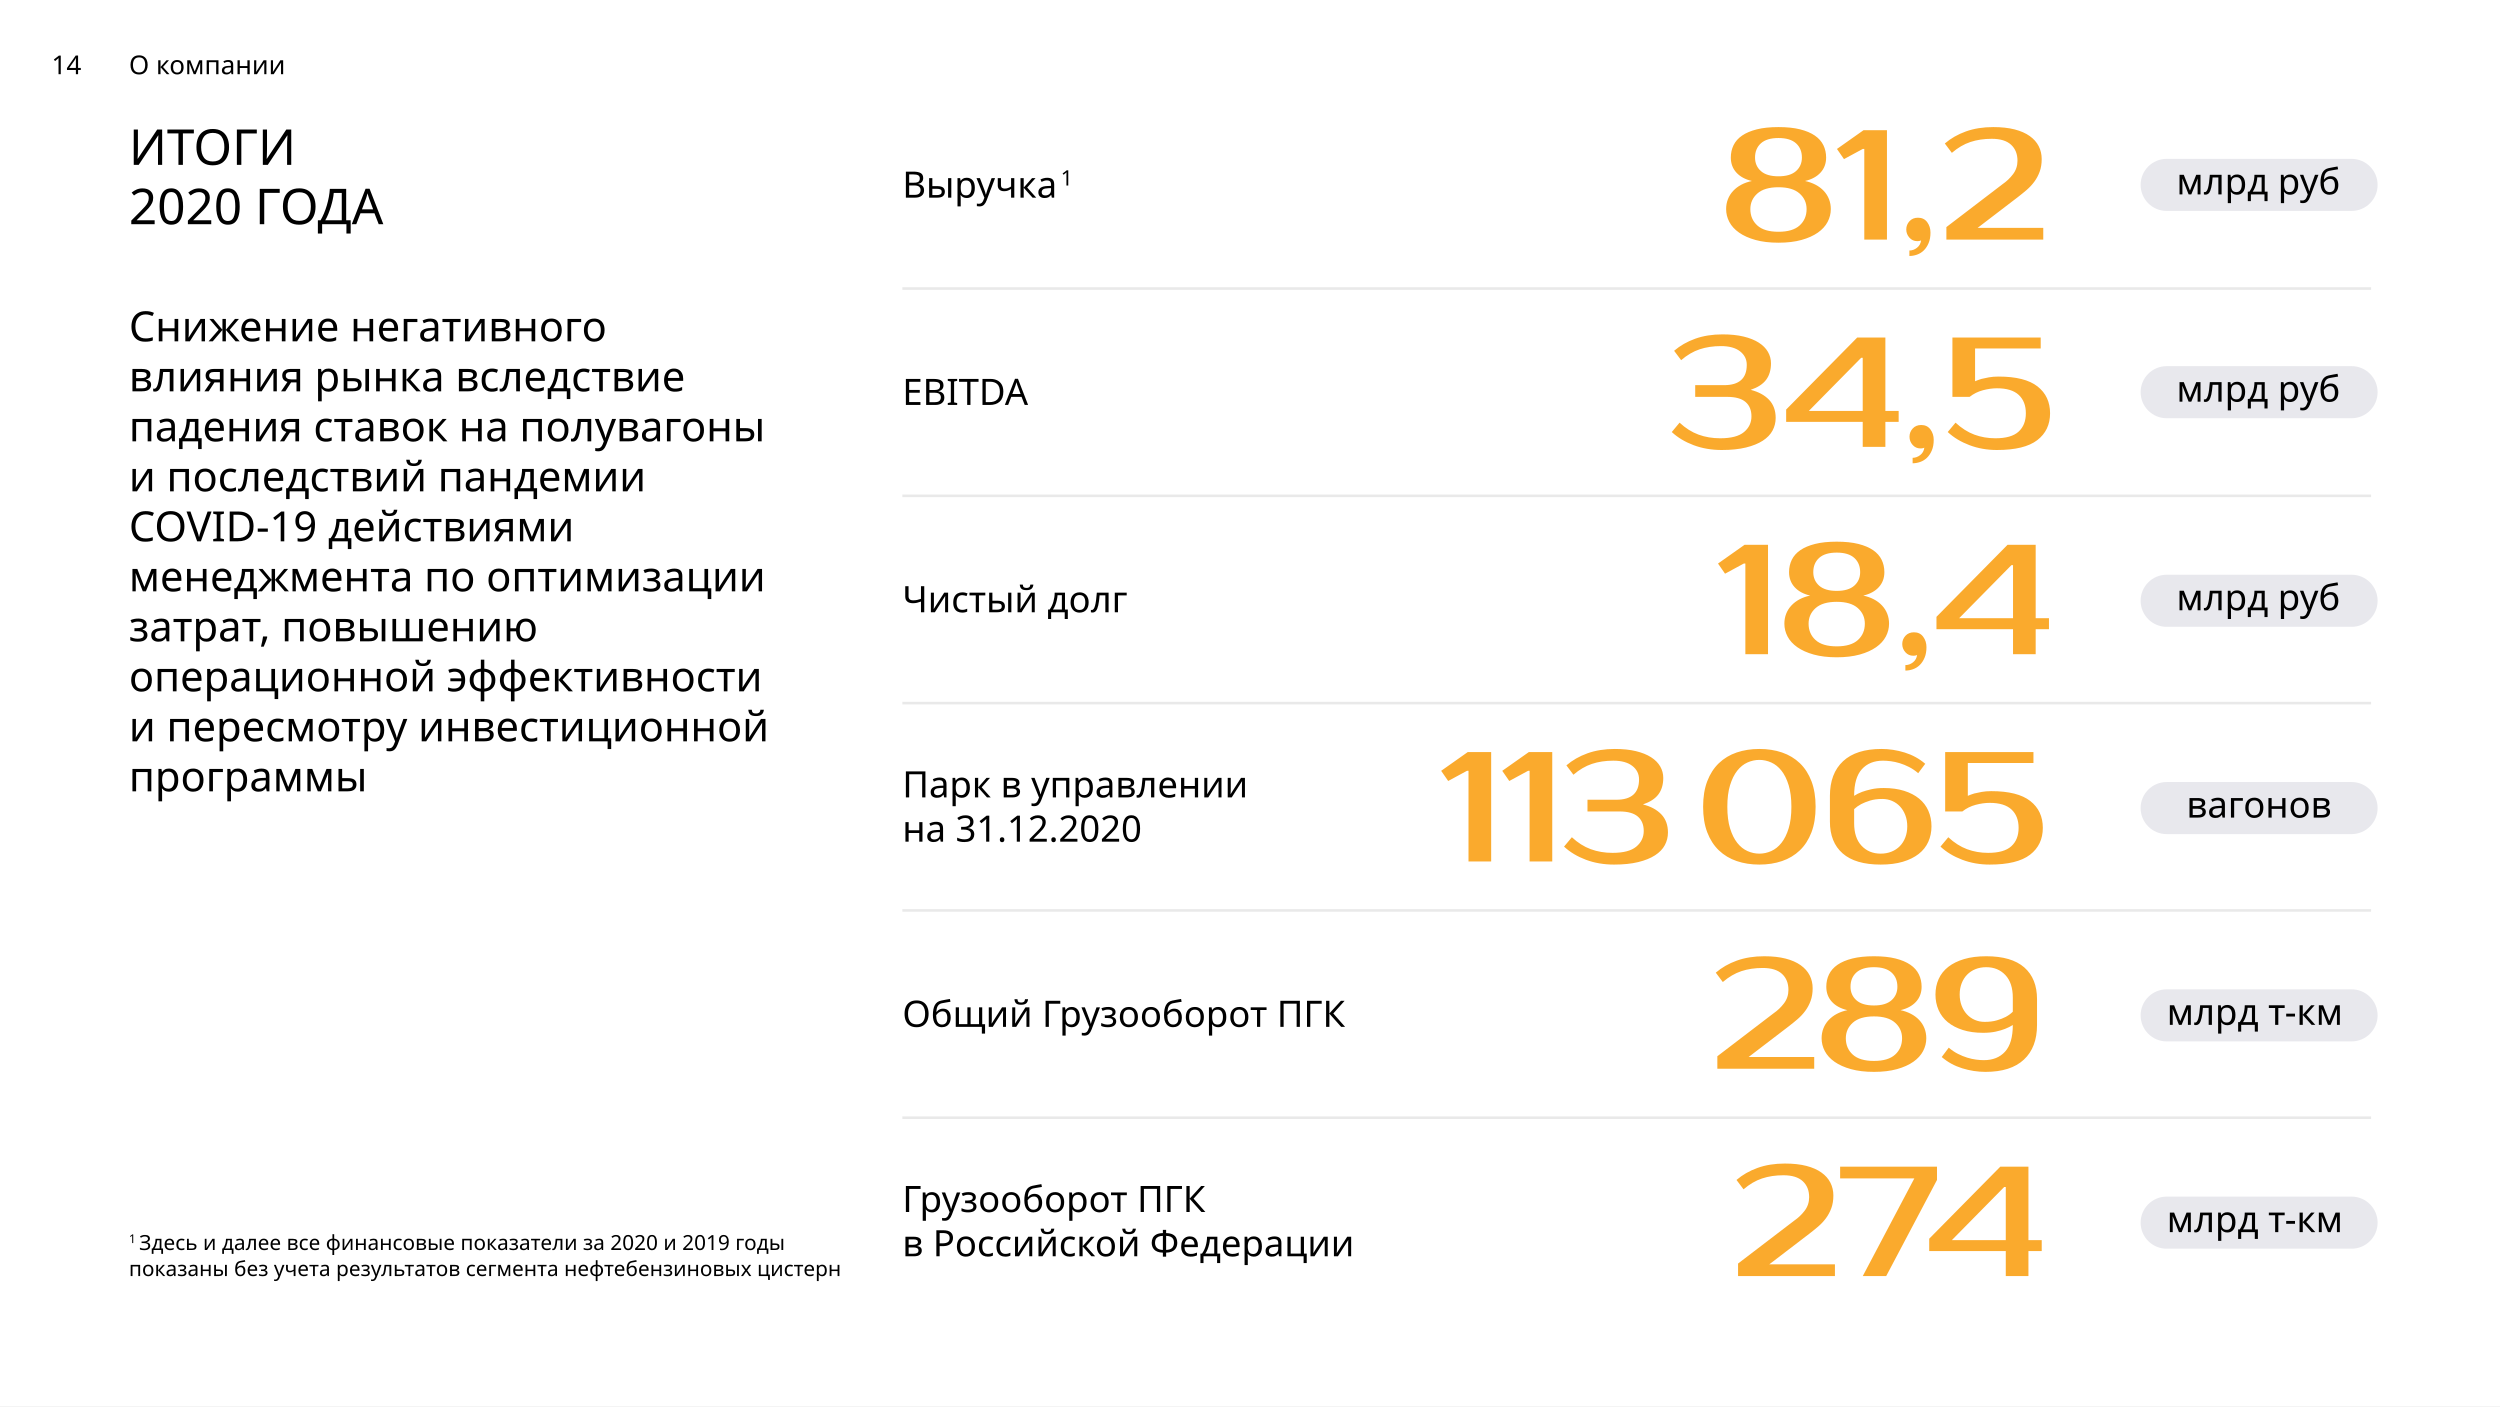
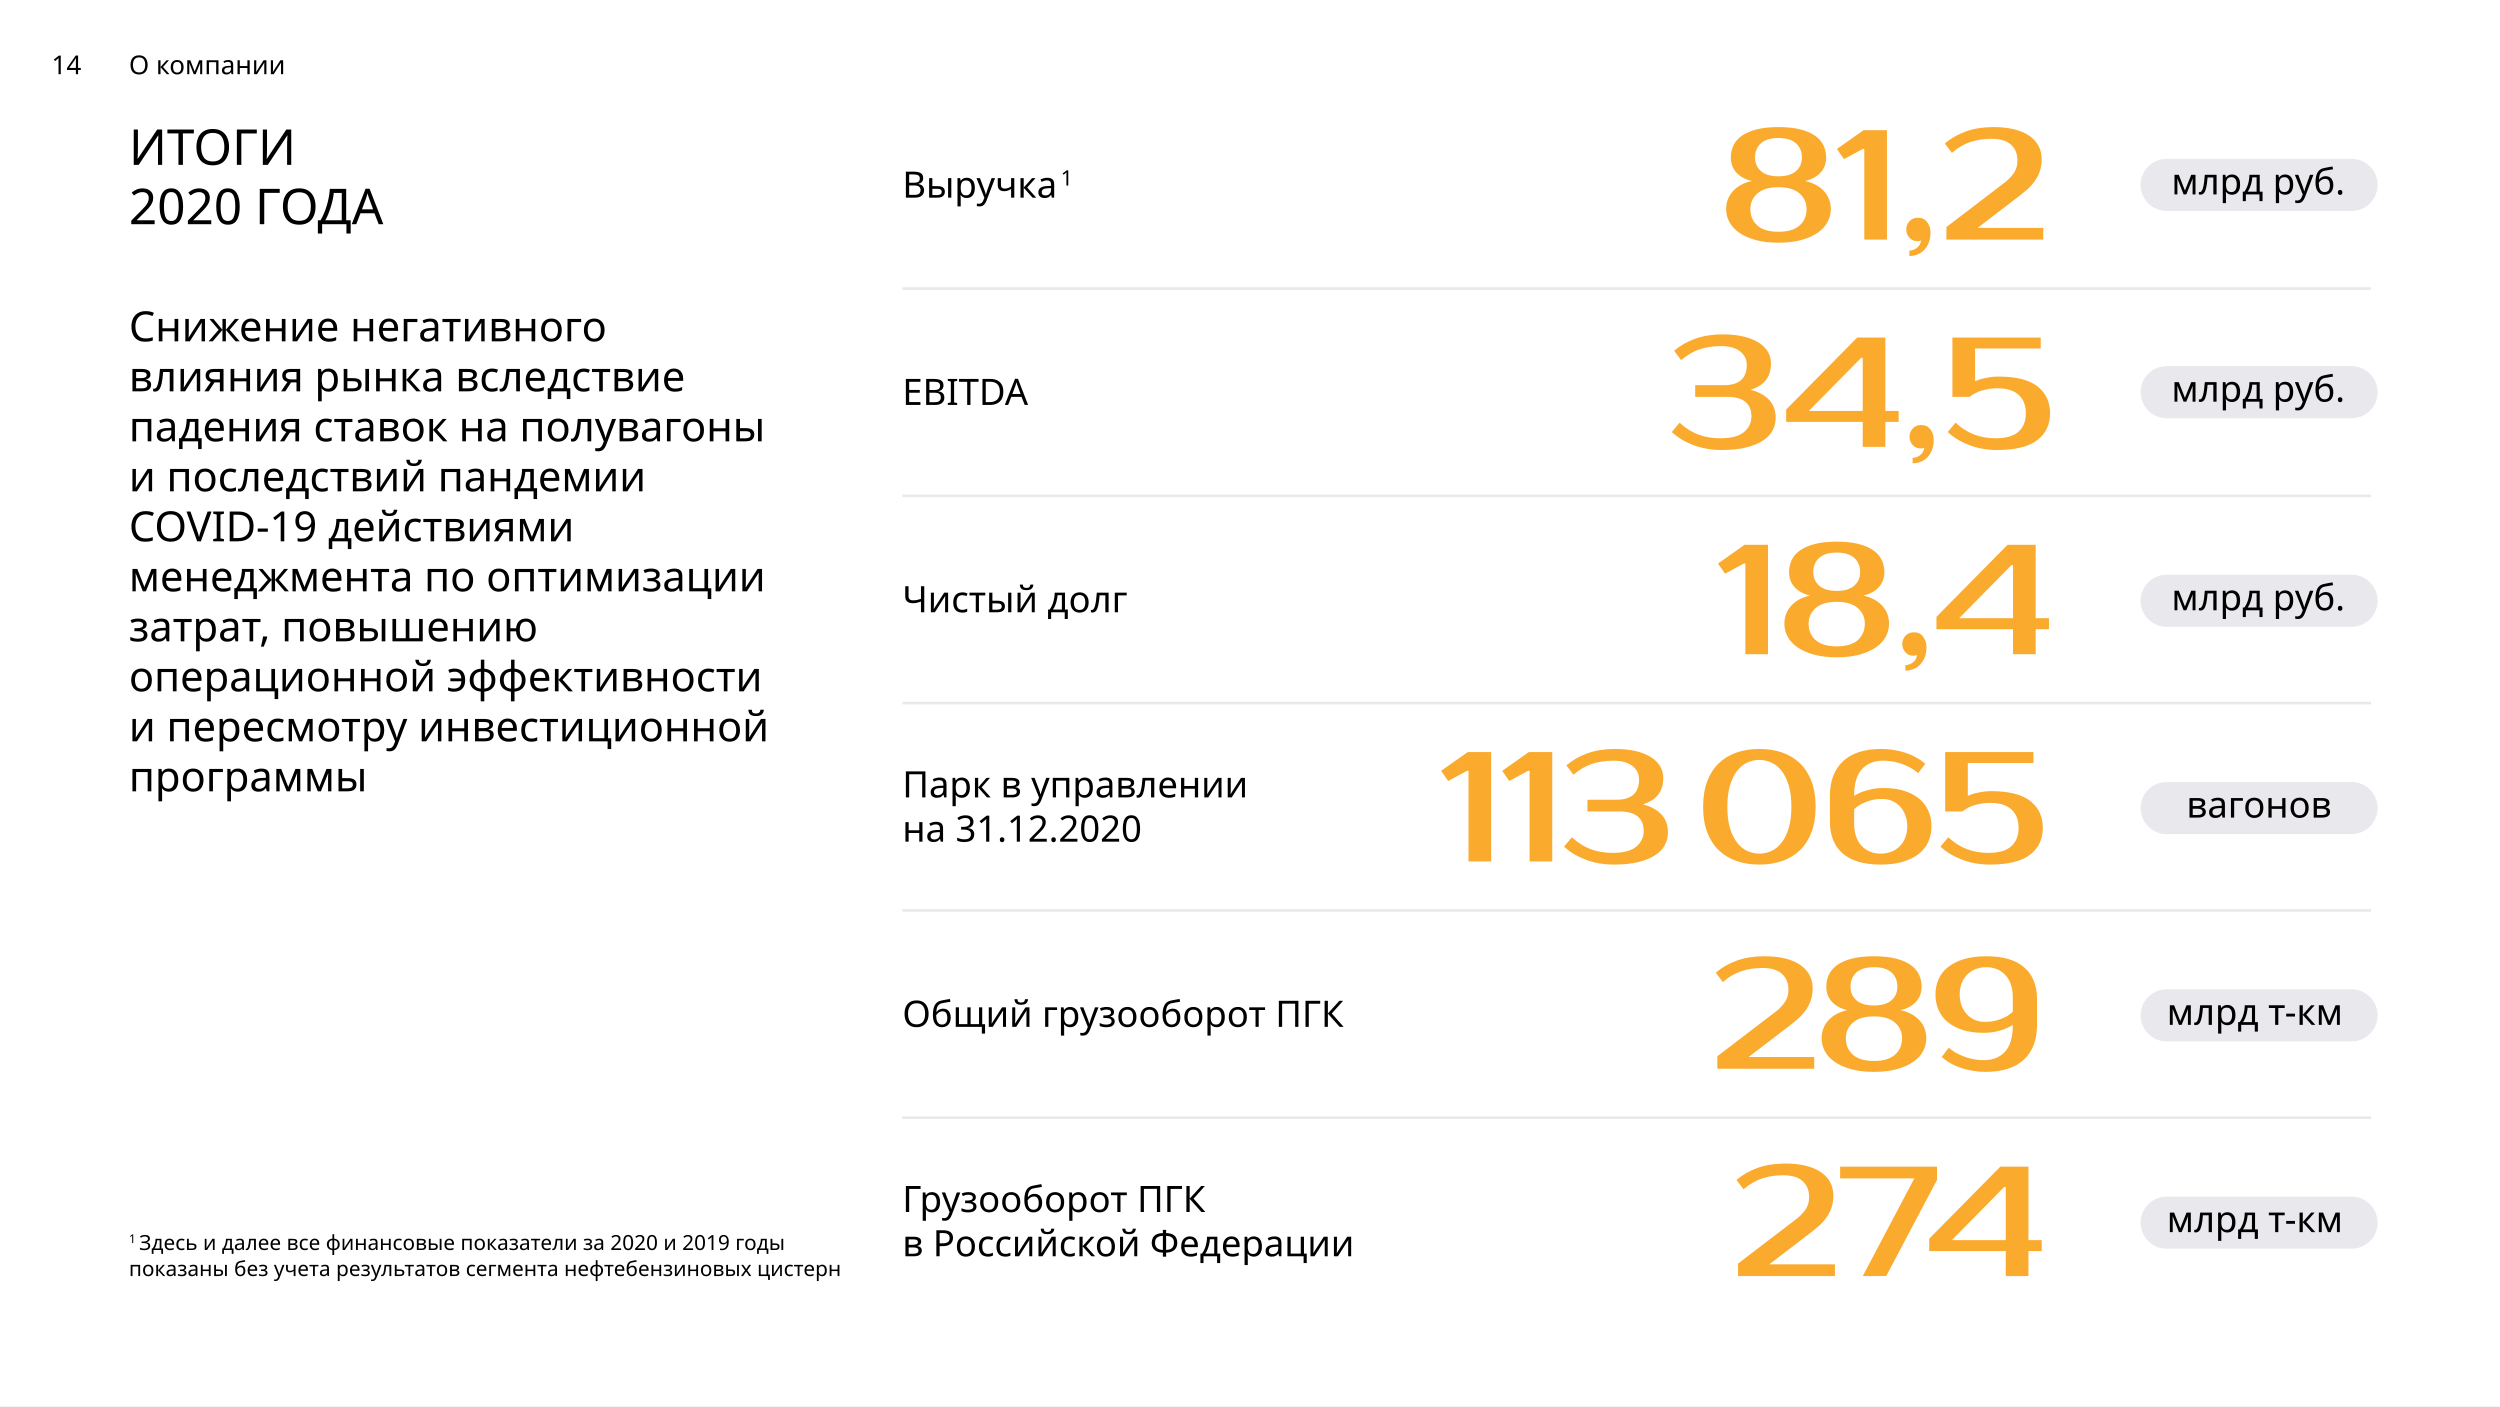
<svg xmlns="http://www.w3.org/2000/svg" version="1.1" id="svg2" xml:space="preserve" width="2560" height="1440" viewBox="0 0 2560 1440">
  <defs id="defs6">
    <clipPath clipPathUnits="userSpaceOnUse" id="clipPath20">
      <path d="M 0,1080 H 1920 V 0 H 0 Z" id="path18" />
    </clipPath>
    <clipPath clipPathUnits="userSpaceOnUse" id="clipPath68">
      <path d="M 0,0 H 1920 V 1080 H 0 Z" id="path66" />
    </clipPath>
    <clipPath clipPathUnits="userSpaceOnUse" id="clipPath112">
      <path d="M 0,0 H 1920 V 1080 H 0 Z" id="path110" />
    </clipPath>
    <clipPath clipPathUnits="userSpaceOnUse" id="clipPath180">
      <path d="M 0,0 H 1920 V 1080 H 0 Z" id="path178" />
    </clipPath>
    <clipPath clipPathUnits="userSpaceOnUse" id="clipPath196">
      <path d="M 0,0 H 1920 V 1080 H 0 Z" id="path194" />
    </clipPath>
    <clipPath clipPathUnits="userSpaceOnUse" id="clipPath212">
      <path d="M 0,0 H 1920 V 1080 H 0 Z" id="path210" />
    </clipPath>
    <clipPath clipPathUnits="userSpaceOnUse" id="clipPath234">
      <path d="M 0,1080 H 1920 V 0 H 0 Z" id="path232" />
    </clipPath>
  </defs>
  <g id="g10" transform="matrix(1.333333,0,0,-1.333333,0,1440)">
    <g id="g12">
      <g id="g14">
        <g id="g16" clip-path="url(#clipPath20)">
          <path d="M 0,0 H 1920 V 1080 H 0 Z" style="fill:#ffffff;fill-opacity:1;fill-rule:nonzero;stroke:none" id="path22" />
        </g>
      </g>
    </g>
    <text transform="matrix(1,0,0,-1,99,953.4)" style="font-variant:normal;font-weight:normal;font-stretch:normal;font-size:38px;font-family:'Prosto One';-inkscape-font-specification:ProstoOne-Regular;writing-mode:lr-tb;fill:#000000;fill-opacity:1;fill-rule:nonzero;stroke:none" id="text28">
      <tspan x="0 32.68 59.47 93.67 118.75" y="0" id="tspan24">ИТОГИ</tspan>
      <tspan x="0 26.22 57.38 83.6 114.76 128.06 153.14 187.34 220.4" y="45.6" id="tspan26">2020 ГОДА</tspan>
    </text>
    <text transform="matrix(1,0,0,-1,99,817.8801)" style="font-variant:normal;font-weight:300;font-stretch:normal;font-size:32px;font-family:'Rubik Light';-inkscape-font-specification:Rubik-Light;writing-mode:lr-tb;fill:#000000;fill-opacity:1;fill-rule:nonzero;stroke:none" id="text50">
      <tspan x="0 20.832 39.904 58.976 82.944 100.416 119.488 138.56 156.032 164.288 183.36 200.832 214.208 231.36 247.264 266.336 283.68 302.752 320.608 333.597 351.453" y="0" id="tspan30">Снижение негативного </tspan>
      <tspan x="0 17.344 35.296 54.368 70.976 90.048 109.12 125.728 133.984 152.576 173.664 192.736 208.928 226.08 234.336 251.68 268.832 286.784 304.256 322.688 339.84 355.744 373.088 392.16 409.632" y="38.4" id="tspan32">влияния рынка вследствие </tspan>
      <tspan x="0 18.432 35.584 54.016 71.488 90.56 109.632 126.24 134.496 151.648 167.552 184.704 202.048 219.904 236.096 244.352 263.424 280.576 288.832 307.264 324.797 342.749 359.677 377.021 394.173 407.165 425.021 444.093 465.181" y="76.8" id="tspan34">падения ставок на полувагоны </tspan>
      <tspan x="0 19.072 27.328 45.76 63.616 80.768 98.72 116.192 134.624 151.776 167.68 185.024 204.096 223.168 231.424 249.856 267.008 286.08 304.512 321.984 343.232 362.304 381.376" y="115.2" id="tspan36">и последствий пандемии </tspan>
      <tspan x="0 20.832 41.408 61.824 69.856 91.52 105.792 118.528 136.832 145.088 163.52 180.992 200.064 217.216 233.12 250.464 269.536 286.144 307.392 326.464" y="153.6" id="tspan38">COVID-19 действиями </tspan>
      <tspan x="0 21.248 38.72 57.792 75.264 93.696 117.664 138.912 156.384 175.456 191.36 208.512 216.768 235.2 253.056 261.312 279.168 297.6 313.504 332.576 353.824 372.896 388.64 405.792 425.024 444.096 463.168" y="192" id="tspan40">менеджмента по оптимизации </tspan>
      <tspan x="0 15.744 32.896 48.8 67.392 84.544 100.448 108.032 116.288 134.72 152.576 169.92 191.008 215.616 233.088 252.16 271.232 295.648" y="230.4" id="tspan42">затрат, повышению </tspan>
      <tspan x="0 17.856 36.288 53.76 72.352 89.504 108.736 127.808 145.664 164.736 183.808 201.664 220.736 228.992 246.144 267.872 289.6 307.072 323.264 339.168 358.24 375.584 394.656 412.512 429.664 445.568 464.64" y="268.8" id="tspan44">операционной эффективности </tspan>
      <tspan x="0 19.072 27.328 45.76 63.232 81.824 99.296 116.448 137.696 155.552 171.456 189.437 206.365 214.621 233.693 252.765 270.109 287.581 304.733 320.637 339.709 358.941 378.013 395.869 414.941 434.013 451.869 470.941" y="307.2" id="tspan46">и пересмотру инвестиционной </tspan>
      <tspan x="0 18.432 37.024 54.88 68.256 86.848 104 125.248 146.496" y="345.6" id="tspan48">программы</tspan>
    </text>
    <text transform="matrix(1,0,0,-1,99,125.328)" style="font-variant:normal;font-weight:300;font-stretch:normal;font-size:9.328px;font-family:'Rubik Light';-inkscape-font-specification:Rubik-Light;writing-mode:lr-tb;fill:#000000;fill-opacity:1;fill-rule:nonzero;stroke:none" id="text54">
      <tspan x="0" y="0" id="tspan52">1</tspan>
    </text>
    <text transform="matrix(1,0,0,-1,106.8405,120)" style="font-variant:normal;font-weight:300;font-stretch:normal;font-size:16px;font-family:'Rubik Light';-inkscape-font-specification:Rubik-Light;writing-mode:lr-tb;fill:#000000;fill-opacity:1;fill-rule:nonzero;stroke:none" id="text60">
      <tspan x="0 9.584 18.8 27.536 36.112 43.728 47.856 57.392 61.52 70.736 79.312 88.288 97.024 105.76 109.888 118.56 127.136 135.872 140 150.864 160.4 169.936 178.512 188.048 196.624 205.552 214.224 224.768 233.504 237.632 246.848 255.776 263.872 272.448 280.32 288.896 296.848 305.517 314.493 324.029 328.157 336.029 344.605 348.733 357.693 367.549 376.509 386.365 390.493 400.029 404.157 413.117 422.973 429.341 438.493 442.621 449.115 458.043 467.259 477.803" y="0" id="tspan56">Здесь и далее все финансовые показатели за 2020 и 2019 годы </tspan>
      <tspan x="-7.84 1.376 10.304 18.4 26.976 34.848 43.424 52.96 63.504 67.632 76.704 85.44 93.312 97.44 105.904 114.336 123.072 131.024 139.6 143.728 153.024 161.76 169.632 177.629 186.605 194.221 202.173 210.749 218.701 227.629 236.301 240.429 249.005 257.741 264.429 275.053 283.789 293.325 301.277 309.853 313.981 323.517 332.253 343.117 351.069 359.805 368.877 377.613 387.149 395.021 404.557 414.093 423.021 431.693 442.237 450.525 454.653 464.269 473.805 482.381 490.333 499.069 508.365" y="20" id="tspan58">показаны без учета результатов сегмента нефтебензиновых цистерн</tspan>
    </text>
    <g id="g62">
      <g id="g64" clip-path="url(#clipPath68)">
        <g id="g70" transform="translate(1349.243,980.66)">
          <path d="m 0,0 c -4.601,-1.161 -8.381,-2.76 -11.34,-4.8 -2.961,-2.04 -5.141,-4.5 -6.54,-7.38 -1.401,-2.88 -2.1,-6.041 -2.1,-9.48 0,-4.56 1.419,-8.4 4.26,-11.52 2.839,-3.12 6.819,-5.28 11.94,-6.48 -3.041,-0.641 -5.76,-1.601 -8.16,-2.88 -2.4,-1.281 -4.481,-2.861 -6.24,-4.74 -1.761,-1.881 -3.101,-4.001 -4.02,-6.36 -0.921,-2.361 -1.38,-4.901 -1.38,-7.62 0,-3.441 0.819,-6.72 2.46,-9.84 1.639,-3.12 4.14,-5.861 7.5,-8.22 3.36,-2.361 7.56,-4.241 12.6,-5.64 5.04,-1.399 10.92,-2.1 17.64,-2.1 6.72,0 12.6,0.701 17.64,2.1 5.04,1.399 9.24,3.279 12.6,5.64 3.36,2.359 5.859,5.1 7.5,8.22 1.639,3.12 2.46,6.399 2.46,9.84 0,2.719 -0.461,5.259 -1.38,7.62 -0.921,2.359 -2.261,4.479 -4.02,6.36 -1.761,1.879 -3.861,3.459 -6.3,4.74 -2.441,1.279 -5.141,2.239 -8.1,2.88 5.119,1.2 9.099,3.36 11.94,6.48 2.839,3.12 4.26,6.96 4.26,11.52 0,3.439 -0.701,6.6 -2.1,9.48 -1.401,2.88 -3.581,5.34 -6.54,7.38 C 41.619,-2.76 37.839,-1.161 33.24,0 28.639,1.159 23.1,1.74 16.62,1.74 10.14,1.74 4.599,1.159 0,0 m 0.36,-73.8 c -3.561,3.24 -5.34,7.419 -5.34,12.54 0,4.8 1.8,8.799 5.4,12 3.6,3.199 9,4.8 16.2,4.8 7.2,0 12.6,-1.601 16.2,-4.8 3.6,-3.201 5.4,-7.2 5.4,-12 0,-5.121 -1.781,-9.3 -5.34,-12.54 -3.561,-3.24 -8.981,-4.86 -16.26,-4.86 -7.281,0 -12.701,1.62 -16.26,4.86 m 2.76,41.76 c -3,2.679 -4.5,6.139 -4.5,10.38 0,4.56 1.5,8.199 4.5,10.92 3,2.719 7.5,4.08 13.5,4.08 6,0 10.5,-1.361 13.5,-4.08 3,-2.721 4.5,-6.36 4.5,-10.92 0,-4.241 -1.5,-7.701 -4.5,-10.38 -3,-2.681 -7.5,-4.02 -13.5,-4.02 -6,0 -10.5,1.339 -13.5,4.02 m 78.816,31.38 -20.4,-14.4 5.4,-7.8 14.4,7.8 h 1.2 v -69.6 h 17.4 v 84 z m 48.911,-70.62 c -1.68,2.28 -4.04,3.42 -7.08,3.42 -2.72,0 -4.901,-0.9 -6.54,-2.7 -1.64,-1.8 -2.46,-3.9 -2.46,-6.3 0,-2.4 0.799,-4.5 2.4,-6.3 1.6,-1.8 3.6,-2.7 6,-2.7 0.799,0 1.519,0.081 2.16,0.24 0.319,0.081 0.6,0.201 0.84,0.36 -0.32,-2.4 -1.38,-4.299 -3.18,-5.7 -1.8,-1.399 -3.74,-2.1 -5.82,-2.1 v -4.2 c 1.92,0 3.859,0.341 5.82,1.02 1.96,0.681 3.7,1.761 5.22,3.24 1.519,1.481 2.76,3.36 3.72,5.64 0.96,2.28 1.44,4.98 1.44,8.1 0,3.039 -0.84,5.7 -2.52,7.98 m 14.735,-3.78 v -9.6 h 74.4 v 9 h -50.4 l 30.6,23.4 c 2.4,1.839 4.719,3.72 6.96,5.64 2.239,1.92 4.219,4.039 5.94,6.36 1.719,2.319 3.099,4.899 4.14,7.74 1.039,2.839 1.56,6.06 1.56,9.66 0,3.6 -0.761,6.9 -2.28,9.9 -1.521,3 -3.821,5.599 -6.9,7.8 -3.081,2.199 -6.941,3.9 -11.58,5.1 -4.641,1.2 -10.121,1.8 -16.44,1.8 -7.841,0 -14.861,-1.121 -21.06,-3.36 -6.201,-2.241 -11.58,-5.321 -16.14,-9.24 l 5.4,-7.2 c 4.56,3.919 9.3,6.699 14.22,8.34 4.92,1.639 10.38,2.46 16.38,2.46 6.639,0 11.599,-1.521 14.88,-4.56 3.279,-3.041 4.92,-7.121 4.92,-12.24 0,-3.921 -1.14,-7.38 -3.42,-10.38 -2.28,-3 -4.941,-5.541 -7.98,-7.62 z" style="fill:#faaa2d;fill-opacity:1;fill-rule:nonzero;stroke:none" id="path72" />
        </g>
        <g id="g74" transform="translate(1336.357,810.18)">
          <path d="m 0,0 c 3.439,-2.681 5.16,-6.141 5.16,-10.38 0,-10.401 -5.801,-15.6 -17.4,-15.6 h -22.2 v -9 h 24.6 c 6.319,0 10.999,-1.301 14.04,-3.9 3.039,-2.601 4.56,-6.3 4.56,-11.1 0,-4.8 -1.901,-8.801 -5.7,-12 -3.801,-3.201 -9.9,-4.8 -18.3,-4.8 -6,0 -11.561,0.939 -16.68,2.82 -5.121,1.879 -9.96,4.939 -14.52,9.18 l -6,-7.2 c 4.56,-4.241 10.14,-7.601 16.74,-10.08 6.6,-2.479 13.819,-3.72 21.66,-3.72 7.2,0 13.399,0.641 18.6,1.92 5.199,1.279 9.499,3.019 12.9,5.22 3.399,2.199 5.899,4.8 7.5,7.8 1.599,3 2.4,6.219 2.4,9.66 0,5.76 -1.701,10.419 -5.1,13.98 -3.401,3.559 -8.1,6.099 -14.1,7.62 5.439,1.839 9.399,4.419 11.88,7.74 2.479,3.319 3.72,7.539 3.72,12.66 0,3.12 -0.78,6.039 -2.34,8.76 -1.56,2.719 -3.9,5.079 -7.02,7.08 -3.12,1.999 -7.001,3.559 -11.64,4.68 -4.641,1.119 -10.041,1.68 -16.2,1.68 -7.841,0 -14.861,-1.121 -21.06,-3.36 -6.201,-2.241 -11.58,-5.321 -16.14,-9.24 l 5.4,-7.2 c 4.56,3.919 9.3,6.699 14.22,8.34 4.92,1.639 10.38,2.46 16.38,2.46 C -8.321,4.02 -3.441,2.679 0,0 m 121.81,-45.78 h -10.2 v 56.4 H 90.01 L 35.41,-44.7 v -9.48 h 58.8 v -19.2 h 17.4 v 19.2 h 10.2 z m -69,0 40.2,40.8 h 1.2 v -40.8 z M 146.218,-60 c -1.68,2.28 -4.041,3.42 -7.08,3.42 -2.721,0 -4.902,-0.9 -6.54,-2.7 -1.641,-1.8 -2.46,-3.9 -2.46,-6.3 0,-2.4 0.798,-4.5 2.4,-6.3 1.599,-1.8 3.6,-2.7 6,-2.7 0.798,0 1.518,0.081 2.16,0.24 0.318,0.081 0.6,0.201 0.84,0.36 -0.321,-2.4 -1.38,-4.299 -3.18,-5.7 -1.8,-1.399 -3.741,-2.1 -5.82,-2.1 v -4.2 c 1.92,0 3.858,0.341 5.82,1.02 1.959,0.681 3.699,1.761 5.22,3.24 1.518,1.481 2.76,3.36 3.72,5.64 0.96,2.28 1.44,4.98 1.44,8.1 0,3.039 -0.84,5.7 -2.52,7.98 m 44.902,40.02 c -2.201,-0.401 -4.1,-0.801 -5.7,-1.2 -1.841,-0.561 -3.48,-1.161 -4.92,-1.8 v 25.2 h 50.4 v 8.4 h -67.8 v -45.6 h 13.2 c 3.04,2.4 6.46,4.099 10.26,5.1 3.799,0.999 7.38,1.5 10.74,1.5 7.519,0 13.099,-1.701 16.74,-5.1 3.64,-3.401 5.46,-8.1 5.46,-14.1 0,-6 -1.86,-10.701 -5.58,-14.1 -3.72,-3.401 -9.66,-5.1 -17.82,-5.1 -5.76,0 -11.16,0.939 -16.2,2.82 -5.04,1.879 -9.84,4.939 -14.4,9.18 l -6,-7.2 c 4.56,-4.241 10.12,-7.601 16.68,-10.08 6.559,-2.479 13.6,-3.72 21.12,-3.72 14.08,0 24.4,2.52 30.96,7.56 6.559,5.04 9.84,11.919 9.84,20.64 0,8.719 -3.221,15.6 -9.66,20.64 -6.44,5.04 -16.421,7.56 -29.94,7.56 -2.72,0 -5.18,-0.201 -7.38,-0.6" style="fill:#faaa2d;fill-opacity:1;fill-rule:nonzero;stroke:none" id="path76" />
        </g>
        <g id="g78" transform="translate(1339.835,661.6)">
          <path d="m 0,0 -20.4,-14.4 5.4,-7.8 14.4,7.8 H 0.6 V -84 H 18 V 0 Z m 54.143,0.66 c -4.601,-1.161 -8.381,-2.76 -11.34,-4.8 -2.96,-2.04 -5.141,-4.5 -6.54,-7.38 -1.4,-2.88 -2.1,-6.041 -2.1,-9.48 0,-4.56 1.42,-8.4 4.26,-11.52 2.839,-3.12 6.82,-5.28 11.94,-6.48 -3.041,-0.641 -5.76,-1.601 -8.16,-2.88 -2.4,-1.281 -4.481,-2.861 -6.24,-4.74 -1.76,-1.881 -3.101,-4.001 -4.02,-6.36 -0.92,-2.361 -1.38,-4.901 -1.38,-7.62 0,-3.441 0.82,-6.72 2.46,-9.84 1.639,-3.12 4.14,-5.861 7.5,-8.22 3.36,-2.361 7.56,-4.241 12.6,-5.64 5.04,-1.399 10.92,-2.1 17.64,-2.1 6.72,0 12.6,0.701 17.64,2.1 5.04,1.399 9.24,3.279 12.6,5.64 3.36,2.359 5.86,5.1 7.5,8.22 1.639,3.12 2.46,6.399 2.46,9.84 0,2.719 -0.461,5.259 -1.38,7.62 -0.92,2.359 -2.261,4.479 -4.02,6.36 -1.76,1.879 -3.86,3.459 -6.3,4.74 -2.441,1.279 -5.141,2.239 -8.1,2.88 5.119,1.2 9.1,3.36 11.94,6.48 2.839,3.12 4.26,6.96 4.26,11.52 0,3.439 -0.701,6.6 -2.1,9.48 -1.4,2.88 -3.581,5.34 -6.54,7.38 -2.96,2.04 -6.74,3.639 -11.34,4.8 -4.601,1.159 -10.14,1.74 -16.62,1.74 -6.48,0 -12.02,-0.581 -16.62,-1.74 m 0.36,-73.8 c -3.56,3.24 -5.34,7.419 -5.34,12.54 0,4.8 1.8,8.799 5.4,12 3.6,3.199 9,4.8 16.2,4.8 7.2,0 12.6,-1.601 16.2,-4.8 3.6,-3.201 5.4,-7.2 5.4,-12 0,-5.121 -1.781,-9.3 -5.34,-12.54 -3.56,-3.24 -8.981,-4.86 -16.26,-4.86 -7.28,0 -12.701,1.62 -16.26,4.86 m 2.76,41.76 c -3,2.679 -4.5,6.139 -4.5,10.38 0,4.56 1.5,8.199 4.5,10.92 3,2.719 7.5,4.08 13.5,4.08 6,0 10.5,-1.361 13.5,-4.08 3,-2.721 4.5,-6.36 4.5,-10.92 0,-4.241 -1.5,-7.701 -4.5,-10.38 -3,-2.681 -7.5,-4.02 -13.5,-4.02 -6,0 -10.5,1.339 -13.5,4.02 m 79.908,-39.24 c -1.68,2.28 -4.04,3.42 -7.08,3.42 -2.72,0 -4.901,-0.9 -6.54,-2.7 -1.64,-1.8 -2.46,-3.9 -2.46,-6.3 0,-2.4 0.799,-4.5 2.4,-6.3 1.6,-1.8 3.6,-2.7 6,-2.7 0.799,0 1.519,0.081 2.16,0.24 0.319,0.081 0.6,0.201 0.84,0.36 -0.32,-2.4 -1.38,-4.299 -3.18,-5.7 -1.8,-1.399 -3.74,-2.1 -5.82,-2.1 v -4.2 c 1.92,0 3.859,0.341 5.82,1.02 1.96,0.681 3.7,1.761 5.22,3.24 1.519,1.481 2.76,3.36 3.72,5.64 0.96,2.28 1.44,4.98 1.44,8.1 0,3.039 -0.84,5.7 -2.52,7.98 m 96.599,14.22 h -10.2 V 0 h -21.6 l -54.6,-55.32 v -9.48 h 58.8 V -84 h 17.4 v 19.2 h 10.2 z m -69,0 40.2,40.8 h 1.2 v -40.8 z" style="fill:#faaa2d;fill-opacity:1;fill-rule:nonzero;stroke:none" id="path80" />
        </g>
        <g id="g82" transform="translate(1127.21,502.4)">
          <path d="m 0,0 -20.4,-14.4 5.4,-7.8 14.4,7.8 H 0.6 V -84 H 18 V 0 Z m 46.919,0 -20.4,-14.4 5.4,-7.8 14.4,7.8 h 1.2 V -84 h 17.4 V 0 Z m 79.5,-10.62 c 3.438,-2.681 5.16,-6.141 5.16,-10.38 0,-10.401 -5.802,-15.6 -17.4,-15.6 h -22.2 v -9 h 24.6 c 6.318,0 10.998,-1.301 14.04,-3.9 3.039,-2.601 4.56,-6.3 4.56,-11.1 0,-4.8 -1.902,-8.801 -5.7,-12 -3.801,-3.201 -9.9,-4.8 -18.3,-4.8 -6,0 -11.562,0.939 -16.68,2.82 -5.121,1.879 -9.96,4.939 -14.52,9.18 l -6,-7.2 c 4.56,-4.241 10.14,-7.601 16.74,-10.08 6.6,-2.479 13.818,-3.72 21.66,-3.72 7.2,0 13.398,0.641 18.6,1.92 5.199,1.279 9.498,3.019 12.9,5.22 3.399,2.199 5.898,4.8 7.5,7.8 1.599,3 2.4,6.219 2.4,9.66 0,5.76 -1.701,10.419 -5.1,13.98 -3.402,3.559 -8.1,6.099 -14.1,7.62 5.439,1.839 9.399,4.419 11.88,7.74 2.478,3.319 3.72,7.539 3.72,12.66 0,3.12 -0.78,6.039 -2.34,8.76 -1.56,2.719 -3.9,5.079 -7.02,7.08 -3.12,1.999 -7.002,3.559 -11.64,4.68 -4.641,1.119 -10.041,1.68 -16.2,1.68 -7.842,0 -14.862,-1.121 -21.06,-3.36 -6.201,-2.241 -11.58,-5.321 -16.14,-9.24 l 5.4,-7.2 c 4.56,3.919 9.3,6.699 14.22,8.34 4.92,1.639 10.38,2.46 16.38,2.46 6.318,0 11.199,-1.341 14.64,-4.02 m 106.678,2.64 c 2.959,-1.32 5.58,-3.42 7.86,-6.3 2.28,-2.88 4.119,-6.6 5.52,-11.16 1.398,-4.56 2.1,-10.08 2.1,-16.56 0,-6.48 -0.702,-12 -2.1,-16.56 -1.401,-4.56 -3.24,-8.28 -5.52,-11.16 -2.28,-2.88 -4.901,-4.98 -7.86,-6.3 -2.961,-1.32 -6,-1.98 -9.12,-1.98 -3.12,0 -6.161,0.66 -9.12,1.98 -2.961,1.32 -5.58,3.42 -7.86,6.3 -2.28,2.88 -4.121,6.6 -5.52,11.16 -1.401,4.56 -2.1,10.08 -2.1,16.56 0,6.48 0.699,12 2.1,16.56 1.399,4.56 3.24,8.28 5.52,11.16 2.28,2.88 4.899,4.98 7.86,6.3 2.959,1.32 6,1.98 9.12,1.98 3.12,0 6.159,-0.66 9.12,-1.98 m -26.52,7.68 c -5.28,-1.8 -9.84,-4.541 -13.68,-8.22 -3.84,-3.681 -6.821,-8.301 -8.94,-13.86 -2.121,-5.561 -3.18,-12.101 -3.18,-19.62 0,-7.521 1.059,-14.061 3.18,-19.62 2.119,-5.561 5.1,-10.181 8.94,-13.86 3.84,-3.681 8.4,-6.42 13.68,-8.22 5.28,-1.8 11.079,-2.7 17.4,-2.7 6.319,0 12.12,0.9 17.4,2.7 5.28,1.8 9.84,4.539 13.68,8.22 3.84,3.679 6.819,8.299 8.94,13.86 2.118,5.559 3.18,12.099 3.18,19.62 0,7.519 -1.062,14.059 -3.18,19.62 -2.121,5.559 -5.1,10.179 -8.94,13.86 -3.84,3.679 -8.4,6.42 -13.68,8.22 -5.28,1.8 -11.081,2.7 -17.4,2.7 -6.321,0 -12.12,-0.9 -17.4,-2.7 m 71.591,-53.1 c 0,-10.56 3.259,-18.701 9.78,-24.42 6.519,-5.721 16.26,-8.58 29.22,-8.58 6.48,0 12.139,0.72 16.98,2.16 4.839,1.44 8.899,3.439 12.18,6 3.279,2.559 5.739,5.659 7.38,9.3 1.639,3.639 2.46,7.62 2.46,11.94 0,4.32 -0.801,8.299 -2.4,11.94 -1.601,3.639 -3.96,6.739 -7.08,9.3 -3.12,2.559 -6.96,4.56 -11.52,6 -4.56,1.44 -9.761,2.16 -15.6,2.16 -3.6,0 -6.821,-0.321 -9.66,-0.96 -2.841,-0.641 -5.22,-1.32 -7.14,-2.04 -2.321,-0.881 -4.32,-1.881 -6,-3 0,9.279 1.98,16.099 5.94,20.46 3.96,4.359 9.379,6.54 16.26,6.54 1.759,0 3.739,-0.141 5.94,-0.42 2.199,-0.281 4.479,-0.78 6.84,-1.5 2.359,-0.72 4.759,-1.701 7.2,-2.94 2.439,-1.241 4.779,-2.82 7.02,-4.74 l 5.4,7.2 c -4.56,3.919 -9.801,6.799 -15.72,8.64 -5.921,1.839 -11.88,2.76 -17.88,2.76 -12.96,0 -22.8,-3.141 -29.52,-9.42 -6.72,-6.281 -10.08,-15.141 -10.08,-26.58 z m 47.76,15.9 c 2.319,-1.001 4.339,-2.421 6.06,-4.26 1.719,-1.841 3.079,-4.061 4.08,-6.66 0.999,-2.601 1.5,-5.46 1.5,-8.58 0,-3.12 -0.501,-5.981 -1.5,-8.58 -1.001,-2.601 -2.4,-4.821 -4.2,-6.66 -1.8,-1.841 -3.96,-3.261 -6.48,-4.26 -2.52,-1.001 -5.261,-1.5 -8.22,-1.5 -6,0 -10.901,2.019 -14.7,6.06 -3.801,4.039 -5.7,9.819 -5.7,17.34 v 10.8 c 1.519,1.44 3.319,2.719 5.4,3.84 1.839,0.96 4.099,1.86 6.78,2.7 2.679,0.84 5.82,1.26 9.42,1.26 2.719,0 5.239,-0.501 7.56,-1.5 m 68.771,6.9 c -2.202,-0.401 -4.101,-0.801 -5.7,-1.2 -1.842,-0.561 -3.48,-1.161 -4.92,-1.8 v 25.2 h 50.4 V 0 h -67.8 v -45.6 h 13.2 c 3.039,2.4 6.459,4.099 10.26,5.1 3.798,0.999 7.38,1.5 10.74,1.5 7.518,0 13.098,-1.701 16.74,-5.1 3.639,-3.401 5.46,-8.1 5.46,-14.1 0,-6 -1.86,-10.701 -5.58,-14.1 -3.72,-3.401 -9.66,-5.1 -17.82,-5.1 -5.76,0 -11.16,0.939 -16.2,2.82 -5.04,1.879 -9.84,4.939 -14.4,9.18 l -6,-7.2 c 4.56,-4.241 10.119,-7.601 16.68,-10.08 6.558,-2.479 13.599,-3.72 21.12,-3.72 14.079,0 24.399,2.52 30.96,7.56 6.558,5.04 9.84,11.919 9.84,20.64 0,8.719 -3.222,15.6 -9.66,20.64 -6.441,5.04 -16.422,7.56 -29.94,7.56 -2.721,0 -5.181,-0.201 -7.38,-0.6" style="fill:#faaa2d;fill-opacity:1;fill-rule:nonzero;stroke:none" id="path84" />
        </g>
        <g id="g86" transform="translate(1318.918,268.8)">
          <path d="m 0,0 v -9.6 h 74.4 v 9 H 24 l 30.6,23.4 c 2.4,1.839 4.719,3.72 6.96,5.64 2.239,1.92 4.219,4.039 5.94,6.36 1.719,2.319 3.099,4.899 4.14,7.74 1.039,2.839 1.56,6.06 1.56,9.66 0,3.6 -0.761,6.9 -2.28,9.9 -1.521,3 -3.821,5.599 -6.9,7.8 C 60.939,72.099 57.079,73.8 52.44,75 47.799,76.2 42.319,76.8 36,76.8 28.159,76.8 21.139,75.679 14.94,73.44 8.739,71.199 3.36,68.119 -1.2,64.2 L 4.2,57 c 4.56,3.919 9.3,6.699 14.22,8.34 4.92,1.639 10.38,2.46 16.38,2.46 6.639,0 11.599,-1.521 14.88,-4.56 C 52.959,60.199 54.6,56.119 54.6,51 54.6,47.079 53.46,43.62 51.18,40.62 48.9,37.62 46.239,35.079 43.2,33 Z M 103.655,75.06 C 99.053,73.899 95.273,72.3 92.314,70.26 89.354,68.22 87.173,65.76 85.775,62.88 84.374,60 83.674,56.839 83.674,53.4 c 0,-4.56 1.42,-8.4 4.26,-11.52 2.839,-3.12 6.82,-5.28 11.941,-6.48 -3.042,-0.641 -5.76,-1.601 -8.161,-2.88 -2.4,-1.281 -4.481,-2.861 -6.24,-4.74 -1.76,-1.881 -3.101,-4.001 -4.02,-6.36 -0.92,-2.361 -1.38,-4.901 -1.38,-7.62 0,-3.441 0.82,-6.72 2.46,-9.84 1.639,-3.12 4.14,-5.861 7.5,-8.22 3.361,-2.361 7.56,-4.241 12.601,-5.64 5.039,-1.399 10.919,-2.1 17.64,-2.1 6.72,0 12.6,0.701 17.639,2.1 5.04,1.399 9.241,3.279 12.6,5.64 3.361,2.359 5.86,5.1 7.5,8.22 1.639,3.12 2.46,6.399 2.46,9.84 0,2.719 -0.461,5.259 -1.38,7.62 -0.92,2.359 -2.261,4.479 -4.02,6.36 -1.76,1.879 -3.86,3.459 -6.3,4.74 -2.441,1.279 -5.141,2.239 -8.1,2.88 5.119,1.2 9.1,3.36 11.941,6.48 2.838,3.12 4.26,6.96 4.26,11.52 0,3.439 -0.702,6.6 -2.101,9.48 -1.4,2.88 -3.581,5.34 -6.54,7.38 -2.96,2.04 -6.74,3.639 -11.339,4.8 -4.602,1.159 -10.14,1.74 -16.62,1.74 -6.481,0 -12.021,-0.581 -16.62,-1.74 m 0.36,-73.8 c -3.561,3.24 -5.341,7.419 -5.341,12.54 0,4.8 1.8,8.799 5.4,12 3.6,3.199 9,4.8 16.201,4.8 7.199,0 12.6,-1.601 16.199,-4.8 3.6,-3.201 5.401,-7.2 5.401,-12 0,-5.121 -1.782,-9.3 -5.341,-12.54 -3.56,-3.24 -8.981,-4.86 -16.259,-4.86 -7.281,0 -12.702,1.62 -16.26,4.86 m 2.76,41.76 c -3,2.679 -4.5,6.139 -4.5,10.38 0,4.56 1.5,8.199 4.5,10.92 3,2.719 7.5,4.08 13.5,4.08 5.999,0 10.499,-1.361 13.499,-4.08 3,-2.721 4.5,-6.36 4.5,-10.92 0,-4.241 -1.5,-7.701 -4.5,-10.38 -3,-2.681 -7.5,-4.02 -13.499,-4.02 -6,0 -10.5,1.339 -13.5,4.02 m 138.743,0.78 c 0,10.56 -3.26,18.699 -9.779,24.42 -6.522,5.719 -16.26,8.58 -29.221,8.58 -6.48,0 -12.14,-0.72 -16.98,-2.16 -4.841,-1.44 -8.9,-3.441 -12.179,-6 -3.282,-2.561 -5.742,-5.661 -7.38,-9.3 -1.641,-3.641 -2.461,-7.62 -2.461,-11.94 0,-4.32 0.799,-8.301 2.4,-11.94 1.6,-3.641 3.96,-6.741 7.081,-9.3 3.119,-2.561 6.959,-4.56 11.519,-6 4.56,-1.44 9.76,-2.16 15.6,-2.16 3.601,0 6.799,0.3 9.601,0.9 2.799,0.6 5.199,1.299 7.199,2.1 2.239,0.879 4.24,1.879 6,3 0,-9.281 -1.98,-16.101 -5.939,-20.46 -3.961,-4.361 -9.381,-6.54 -16.26,-6.54 -1.842,0 -3.841,0.139 -6,0.42 -2.161,0.279 -4.422,0.78 -6.781,1.5 -2.36,0.72 -4.76,1.699 -7.199,2.94 -2.442,1.239 -4.782,2.82 -7.02,4.74 l -5.401,-7.2 c 4.56,-3.921 9.799,-6.801 15.72,-8.64 5.92,-1.839 11.88,-2.76 17.88,-2.76 12.96,0 22.801,3.139 29.52,9.42 6.72,6.279 10.08,15.139 10.08,26.58 z M 197.759,27.9 c -2.322,0.999 -4.341,2.419 -6.061,4.26 -1.721,1.839 -3.08,4.059 -4.08,6.66 -1.001,2.599 -1.5,5.46 -1.5,8.58 0,3.12 0.499,5.979 1.5,8.58 1,2.599 2.4,4.819 4.2,6.66 1.8,1.839 3.94,3.259 6.421,4.26 2.478,0.999 5.238,1.5 8.279,1.5 6,0 10.9,-2.021 14.701,-6.06 3.798,-4.041 5.699,-9.821 5.699,-17.34 V 34.2 c -1.52,-1.521 -3.32,-2.841 -5.4,-3.96 -1.841,-0.96 -4.1,-1.841 -6.779,-2.64 -2.682,-0.801 -5.821,-1.2 -9.421,-1.2 -2.72,0 -5.24,0.499 -7.559,1.5" style="fill:#faaa2d;fill-opacity:1;fill-rule:nonzero;stroke:none" id="path88" />
        </g>
        <g id="g90" transform="translate(1334.83,109.6)">
          <path d="m 0,0 v -9.6 h 74.4 v 9 H 24 l 30.6,23.4 c 2.4,1.839 4.719,3.72 6.96,5.64 2.239,1.92 4.219,4.039 5.94,6.36 1.719,2.319 3.099,4.899 4.14,7.74 1.039,2.839 1.56,6.06 1.56,9.66 0,3.6 -0.761,6.9 -2.28,9.9 -1.521,3 -3.821,5.599 -6.9,7.8 C 60.939,72.099 57.079,73.8 52.44,75 47.799,76.2 42.319,76.8 36,76.8 28.159,76.8 21.139,75.679 14.94,73.44 8.739,71.199 3.36,68.119 -1.2,64.2 L 4.2,57 c 4.56,3.919 9.3,6.699 14.22,8.34 4.92,1.639 10.38,2.46 16.38,2.46 6.639,0 11.599,-1.521 14.88,-4.56 C 52.959,60.199 54.6,56.119 54.6,51 54.6,47.079 53.46,43.62 51.18,40.62 48.9,37.62 46.239,35.079 43.2,33 Z m 152.782,74.4 h -74.4 v -9 h 57 l -39.6,-75 h 18 l 39,73.8 z M 233.206,18 h -10.2 v 56.4 h -21.6 l -54.6,-55.32 V 9.6 h 58.8 V -9.6 h 17.4 V 9.6 h 10.2 z m -69,0 40.2,40.8 h 1.2 V 18 Z" style="fill:#faaa2d;fill-opacity:1;fill-rule:nonzero;stroke:none" id="path92" />
        </g>
        <g id="g94" transform="translate(1806,479.4)">
          <path d="m 0,0 h -142 c -11.046,0 -20,-8.954 -20,-20 0,-11.046 8.954,-20 20,-20 H 0 c 11.046,0 20,8.954 20,20 C 20,-8.954 11.046,0 0,0" style="fill:#e8e8ed;fill-opacity:1;fill-rule:nonzero;stroke:none" id="path96" />
        </g>
        <g id="g98" transform="translate(1806,320.2)">
          <path d="m 0,0 h -142 c -11.046,0 -20,-8.954 -20,-20 0,-11.046 8.954,-20 20,-20 H 0 c 11.046,0 20,8.954 20,20 C 20,-8.954 11.046,0 0,0" style="fill:#e8e8ed;fill-opacity:1;fill-rule:nonzero;stroke:none" id="path100" />
        </g>
      </g>
    </g>
    <text transform="matrix(1,0,0,-1,1664.063,292.9184)" style="font-variant:normal;font-weight:500;font-stretch:normal;font-size:28px;font-family:'Rubik Medium';-inkscape-font-specification:Rubik-Medium;writing-mode:lr-tb;fill:#000000;fill-opacity:1;fill-rule:nonzero;stroke:none" id="text104">
      <tspan x="0 19.712 36.624 53.816 71.428 77.812 92.68 106.12 122.164" y="0" id="tspan102">млрд т-км</tspan>
    </text>
    <g id="g106">
      <g id="g108" clip-path="url(#clipPath112)">
        <g id="g114" transform="translate(1806,161)">
          <path d="m 0,0 h -142 c -11.046,0 -20,-8.954 -20,-20 0,-11.046 8.954,-20 20,-20 H 0 c 11.046,0 20,8.954 20,20 C 20,-8.954 11.046,0 0,0" style="fill:#e8e8ed;fill-opacity:1;fill-rule:nonzero;stroke:none" id="path116" />
        </g>
      </g>
    </g>
    <text transform="matrix(1,0,0,-1,1664.063,133.7192)" style="font-variant:normal;font-weight:500;font-stretch:normal;font-size:28px;font-family:'Rubik Medium';-inkscape-font-specification:Rubik-Medium;writing-mode:lr-tb;fill:#000000;fill-opacity:1;fill-rule:nonzero;stroke:none" id="text120">
      <tspan x="0 19.712 36.624 53.816 71.428 77.812 92.68 106.12 122.164" y="0" id="tspan118">млрд т-км</tspan>
    </text>
    <g id="g122" transform="translate(693,858.3984)">
      <path d="M 0,0 H 1128" style="fill:none;stroke:#e9e9e9;stroke-width:2;stroke-linecap:butt;stroke-linejoin:miter;stroke-miterlimit:4;stroke-dasharray:none;stroke-opacity:1" id="path124" />
    </g>
    <g id="g126" transform="translate(693,699.2031)">
      <path d="M 0,0 H 1128" style="fill:none;stroke:#e9e9e9;stroke-width:2;stroke-linecap:butt;stroke-linejoin:miter;stroke-miterlimit:4;stroke-dasharray:none;stroke-opacity:1" id="path128" />
    </g>
    <g id="g130" transform="translate(693,540)">
      <path d="M 0,0 H 1128" style="fill:none;stroke:#e9e9e9;stroke-width:2;stroke-linecap:butt;stroke-linejoin:miter;stroke-miterlimit:4;stroke-dasharray:none;stroke-opacity:1" id="path132" />
    </g>
    <g id="g134" transform="translate(693,380.7969)">
      <path d="M 0,0 H 1128" style="fill:none;stroke:#e9e9e9;stroke-width:2;stroke-linecap:butt;stroke-linejoin:miter;stroke-miterlimit:4;stroke-dasharray:none;stroke-opacity:1" id="path136" />
    </g>
    <g id="g138" transform="translate(693,221.6016)">
      <path d="M 0,0 H 1128" style="fill:none;stroke:#e9e9e9;stroke-width:2;stroke-linecap:butt;stroke-linejoin:miter;stroke-miterlimit:4;stroke-dasharray:none;stroke-opacity:1" id="path140" />
    </g>
    <text transform="matrix(1,0,0,-1,693,928.2)" style="font-variant:normal;font-weight:500;font-stretch:normal;font-size:28px;font-family:'Rubik Medium';-inkscape-font-specification:Rubik-Medium;writing-mode:lr-tb;fill:#000000;fill-opacity:1;fill-rule:nonzero;stroke:none" id="text144">
      <tspan x="0 19.236 40.74 57.344 73.36 89.572 105.616" y="0" id="tspan142">Выручка</tspan>
    </text>
    <text transform="matrix(1,0,0,-1,814.631,937.524)" style="font-variant:normal;font-weight:500;font-stretch:normal;font-size:16.324px;font-family:'Rubik Medium';-inkscape-font-specification:Rubik-Medium;writing-mode:lr-tb;fill:#000000;fill-opacity:1;fill-rule:nonzero;stroke:none" id="text148">
      <tspan x="0" y="0" id="tspan146">1</tspan>
    </text>
    <text transform="matrix(1,0,0,-1,693,769)" style="font-variant:normal;font-weight:500;font-stretch:normal;font-size:28px;font-family:'Rubik Medium';-inkscape-font-specification:Rubik-Medium;writing-mode:lr-tb;fill:#000000;fill-opacity:1;fill-rule:nonzero;stroke:none" id="text152">
      <tspan x="0 17.444 36.68 45.08 62.048 81.337" y="0" id="tspan150">EBITDA</tspan>
    </text>
    <text transform="matrix(1,0,0,-1,693,609.792)" style="font-variant:normal;font-weight:500;font-stretch:normal;font-size:28px;font-family:'Rubik Medium';-inkscape-font-specification:Rubik-Medium;writing-mode:lr-tb;fill:#000000;fill-opacity:1;fill-rule:nonzero;stroke:none" id="text158">
      <tspan x="0 18.984 36.456 52.472 67.34 88.844 106.316 112.7 130.312 146.661 163.573" y="0" id="tspan154">Чистый долг</tspan>
      <tspan x="0 20.44 36.456 53.648 69.692 76.076 92.456 98.84 114.856 131.992 149.184 165.2 181.58 198.492 214.676 232.148 249.62" y="142.212" id="tspan156">Парк в управлении</tspan>
    </text>
    <text transform="matrix(1,0,0,-1,693,433.588)" style="font-variant:normal;font-weight:500;font-stretch:normal;font-size:28px;font-family:'Rubik Medium';-inkscape-font-specification:Rubik-Medium;writing-mode:lr-tb;fill:#000000;fill-opacity:1;fill-rule:nonzero;stroke:none" id="text166">
      <tspan x="0 17.472 33.488 39.872 57.092 70.084 75.768 88.76 106.12 113.652 131.012 149.464 166.824" y="0" id="tspan160">на 31.12.2020</tspan>
-       <tspan x="0 19.46 36.204 59.584 77.056 94.528 100.912 114.296 130.9 146.916 161.924 178.528 195.132 211.876 228.48 245.672 262.276 277.144 283.528 303.968 319.2" y="142.212" id="tspan162">Общий Грузооборот ПГК</tspan>
+       <tspan x="0 19.46 36.204 59.584 77.056 94.528 100.912 113.4 130.004 146.02 161.028 177.632 194.236 210.98 227.584 244.776 261.38 276.248 282.632 303.072 318.304" y="142.212" id="tspan162">Общий грузооборот ПГК</tspan>
      <tspan x="0 13.384 29.988 46.004 61.012 77.616 94.22 110.964 127.568 144.76 161.364 176.232 182.616 203.056 218.288" y="284.424" id="tspan164">Грузооборот ПГК</tspan>
    </text>
    <text transform="matrix(1,0,0,-1,693,115.172)" style="font-variant:normal;font-weight:500;font-stretch:normal;font-size:28px;font-family:'Rubik Medium';-inkscape-font-specification:Rubik-Medium;writing-mode:lr-tb;fill:#000000;fill-opacity:1;fill-rule:nonzero;stroke:none" id="text172">
      <tspan x="0 16.38 22.764 41.244 57.848 73.864 89.88 107.352 124.824 140.84 156.237 172.841 190.313 196.697 221.701 237.885 255.497 271.681 288.873 304.889 322.753 340.225" y="0" id="tspan168">в Российской Федерации</tspan>
      <tspan x="986.16 1002.54 1018.556 1030.792 1047.396 1064.868 1081.472" y="-336.924" id="tspan170">вагонов</tspan>
    </text>
    <g id="g174">
      <g id="g176" clip-path="url(#clipPath180)">
        <g id="g182" transform="translate(1806,638.6)">
          <path d="m 0,0 h -142 c -11.046,0 -20,-8.954 -20,-20 0,-11.046 8.954,-20 20,-20 H 0 c 11.046,0 20,8.954 20,20 C 20,-8.954 11.046,0 0,0" style="fill:#e8e8ed;fill-opacity:1;fill-rule:nonzero;stroke:none" id="path184" />
        </g>
      </g>
    </g>
-     <text transform="matrix(1,0,0,-1,1671.5,611.3169)" style="font-variant:normal;font-weight:500;font-stretch:normal;font-size:28px;font-family:'Rubik Medium';-inkscape-font-specification:Rubik-Medium;writing-mode:lr-tb;fill:#000000;fill-opacity:1;fill-rule:nonzero;stroke:none" id="text188">
-       <tspan x="0 19.712 36.624 53.816 71.428 77.636 94.24 110.256" y="0" id="tspan186">млрд руб</tspan>
+     <text transform="matrix(1,0,0,-1,1667.647,611.3169)" style="font-variant:normal;font-weight:500;font-stretch:normal;font-size:28px;font-family:'Rubik Medium';-inkscape-font-specification:Rubik-Medium;writing-mode:lr-tb;fill:#000000;fill-opacity:1;fill-rule:nonzero;stroke:none" id="text188">
+       <tspan x="0 19.712 36.624 53.816 71.428 77.812 94.416 110.432 127.176" y="0" id="tspan186">млрд руб.</tspan>
    </text>
    <g id="g190">
      <g id="g192" clip-path="url(#clipPath196)">
        <g id="g198" transform="translate(1806,798.8)">
          <path d="m 0,0 h -142 c -11.046,0 -20,-8.954 -20,-20 0,-11.046 8.954,-20 20,-20 H 0 c 11.046,0 20,8.954 20,20 C 20,-8.954 11.046,0 0,0" style="fill:#e8e8ed;fill-opacity:1;fill-rule:nonzero;stroke:none" id="path200" />
        </g>
      </g>
    </g>
-     <text transform="matrix(1,0,0,-1,1671.5,771.5161)" style="font-variant:normal;font-weight:500;font-stretch:normal;font-size:28px;font-family:'Rubik Medium';-inkscape-font-specification:Rubik-Medium;writing-mode:lr-tb;fill:#000000;fill-opacity:1;fill-rule:nonzero;stroke:none" id="text204">
-       <tspan x="0 19.712 36.624 53.816 71.428 77.636 94.24 110.256" y="0" id="tspan202">млрд руб</tspan>
+     <text transform="matrix(1,0,0,-1,1667.647,771.5161)" style="font-variant:normal;font-weight:500;font-stretch:normal;font-size:28px;font-family:'Rubik Medium';-inkscape-font-specification:Rubik-Medium;writing-mode:lr-tb;fill:#000000;fill-opacity:1;fill-rule:nonzero;stroke:none" id="text204">
+       <tspan x="0 19.712 36.624 53.816 71.428 77.812 94.416 110.432 127.176" y="0" id="tspan202">млрд руб.</tspan>
    </text>
    <g id="g206">
      <g id="g208" clip-path="url(#clipPath212)">
        <g id="g214" transform="translate(1806,958)">
          <path d="m 0,0 h -142 c -11.046,0 -20,-8.954 -20,-20 0,-11.046 8.954,-20 20,-20 H 0 c 11.046,0 20,8.954 20,20 C 20,-8.954 11.046,0 0,0" style="fill:#e8e8ed;fill-opacity:1;fill-rule:nonzero;stroke:none" id="path216" />
        </g>
      </g>
    </g>
-     <text transform="matrix(1,0,0,-1,1671.5,930.7153)" style="font-variant:normal;font-weight:500;font-stretch:normal;font-size:28px;font-family:'Rubik Medium';-inkscape-font-specification:Rubik-Medium;writing-mode:lr-tb;fill:#000000;fill-opacity:1;fill-rule:nonzero;stroke:none" id="text220">
-       <tspan x="0 19.712 36.624 53.816 71.428 77.636 94.24 110.256" y="0" id="tspan218">млрд руб</tspan>
+     <text transform="matrix(1,0,0,-1,1667.647,930.7153)" style="font-variant:normal;font-weight:500;font-stretch:normal;font-size:28px;font-family:'Rubik Medium';-inkscape-font-specification:Rubik-Medium;writing-mode:lr-tb;fill:#000000;fill-opacity:1;fill-rule:nonzero;stroke:none" id="text220">
+       <tspan x="0 19.712 36.624 53.816 71.428 77.812 94.416 110.432 127.176" y="0" id="tspan218">млрд руб.</tspan>
    </text>
    <text transform="matrix(1,0,0,-1,39.5702,1023)" style="font-variant:normal;font-weight:300;font-stretch:normal;font-size:20px;font-family:'Rubik Light';-inkscape-font-specification:Rubik-Light;writing-mode:lr-tb;fill:#000000;fill-opacity:1;fill-rule:nonzero;stroke:none" id="text224">
      <tspan x="0 7.96" y="0" id="tspan222">14</tspan>
    </text>
    <g id="g226">
      <g id="g228">
        <g id="g230" clip-path="url(#clipPath234)">
          <text transform="matrix(1,0,0,-1,99,1023)" style="font-variant:normal;font-weight:300;font-stretch:normal;font-size:20px;font-family:'Rubik Light';-inkscape-font-specification:Rubik-Light;writing-mode:lr-tb;fill:#000000;fill-opacity:1;fill-rule:nonzero;stroke:none" id="text238">
            <tspan x="0 13.24 18.4 28.02 39.18 52.46 63.98 74.7 86.62 98.54" y="0" id="tspan236">О компании</tspan>
          </text>
        </g>
      </g>
    </g>
  </g>
</svg>
